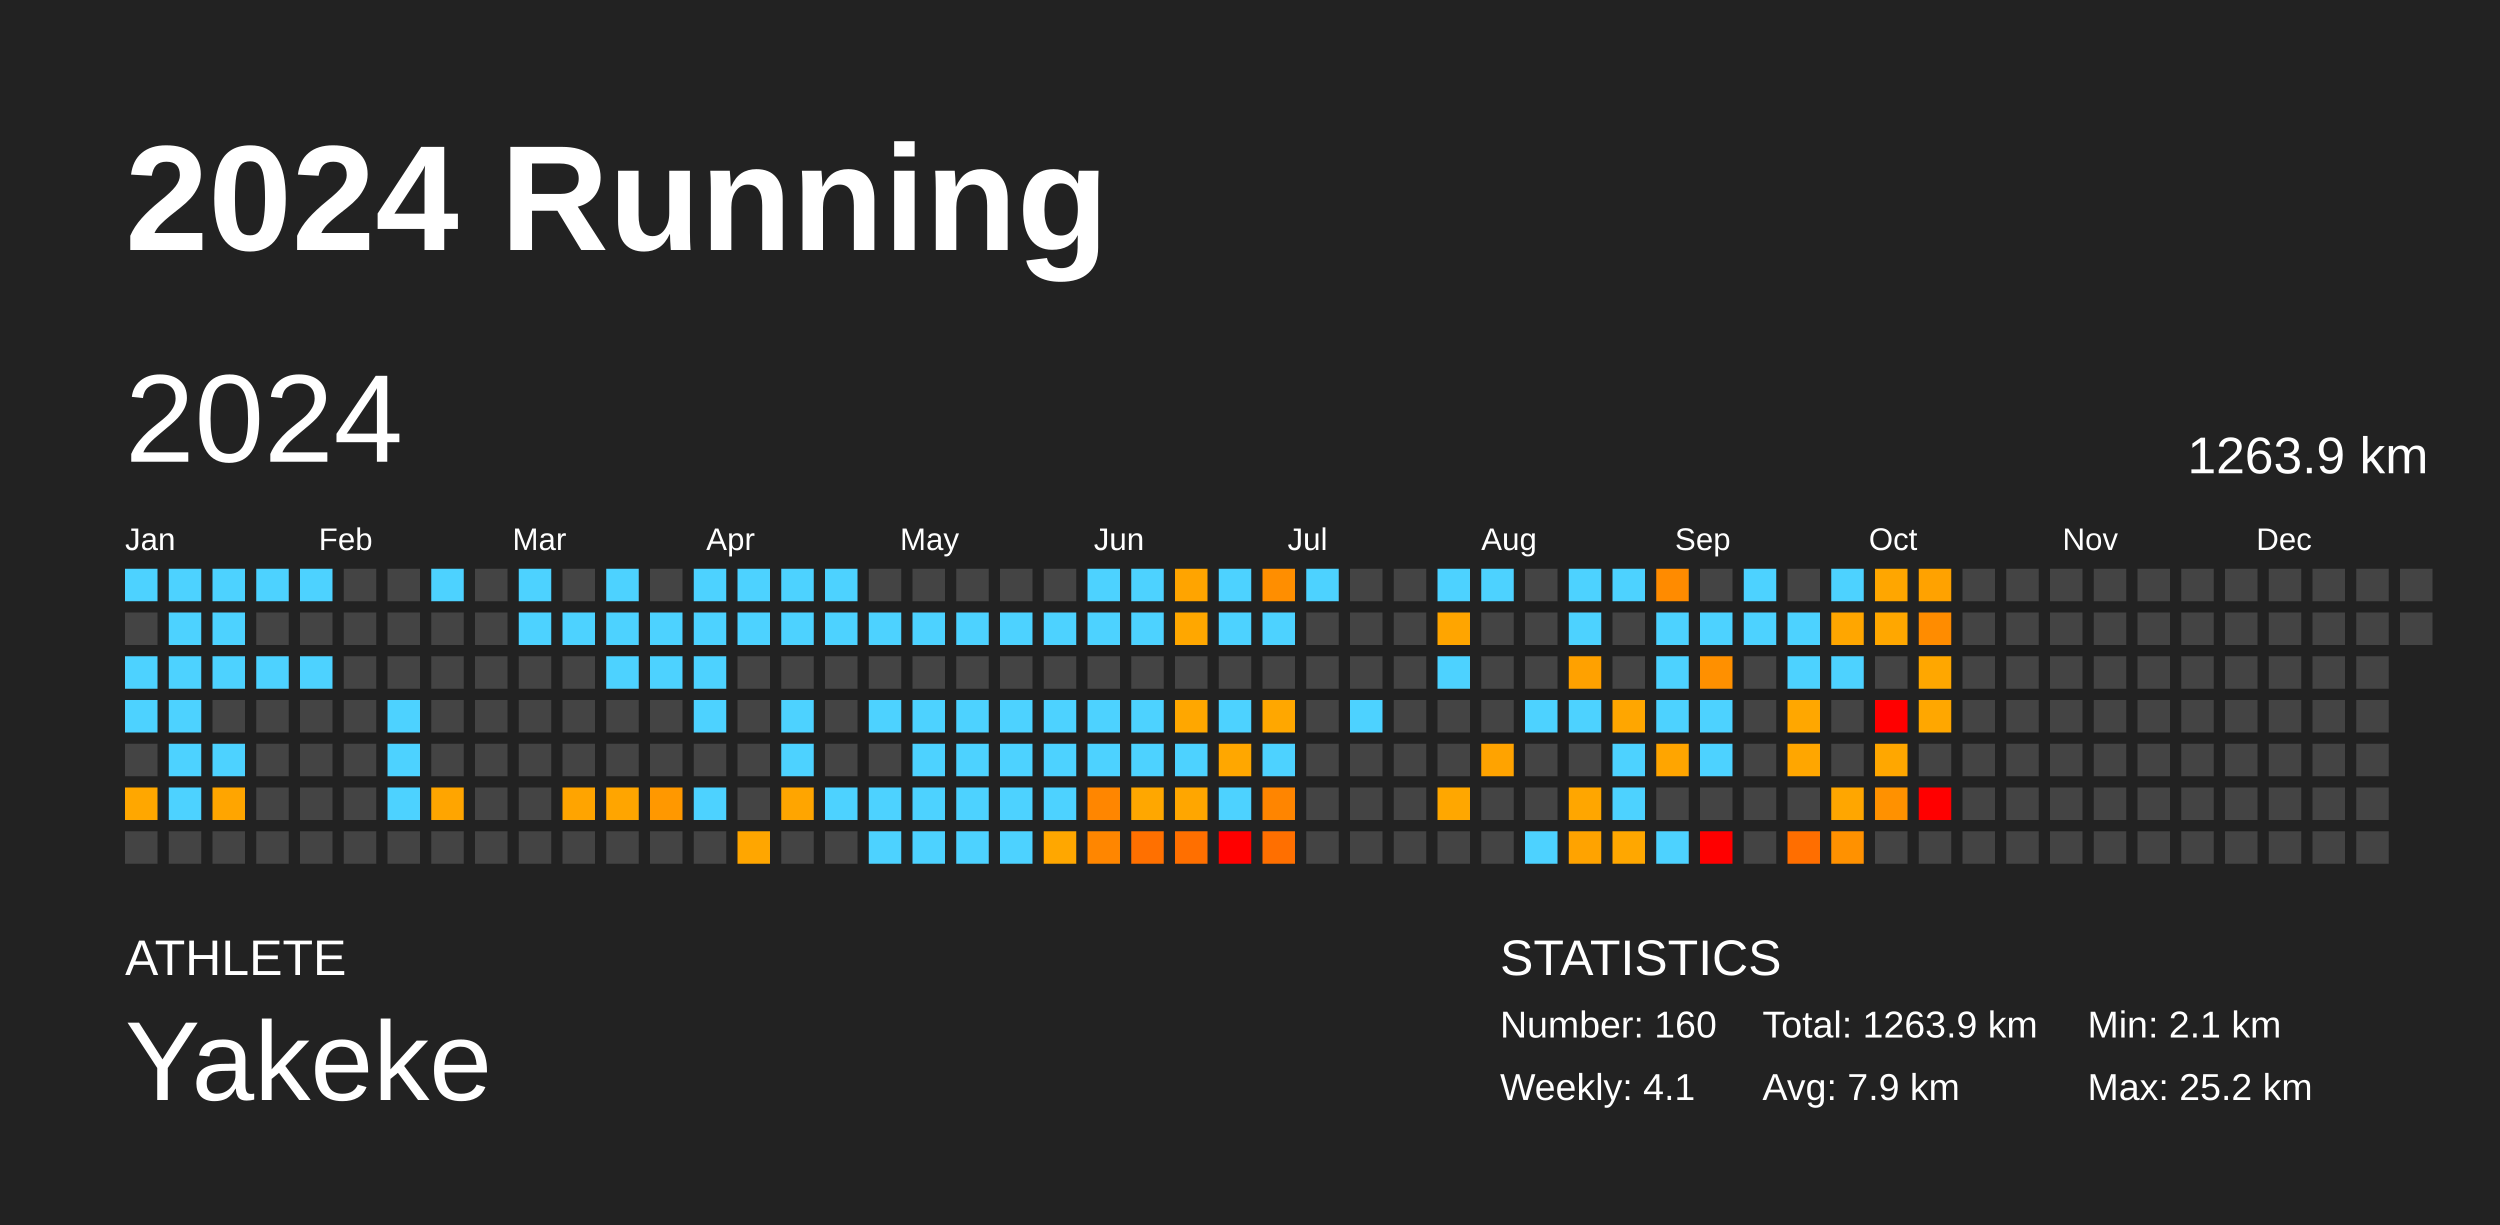
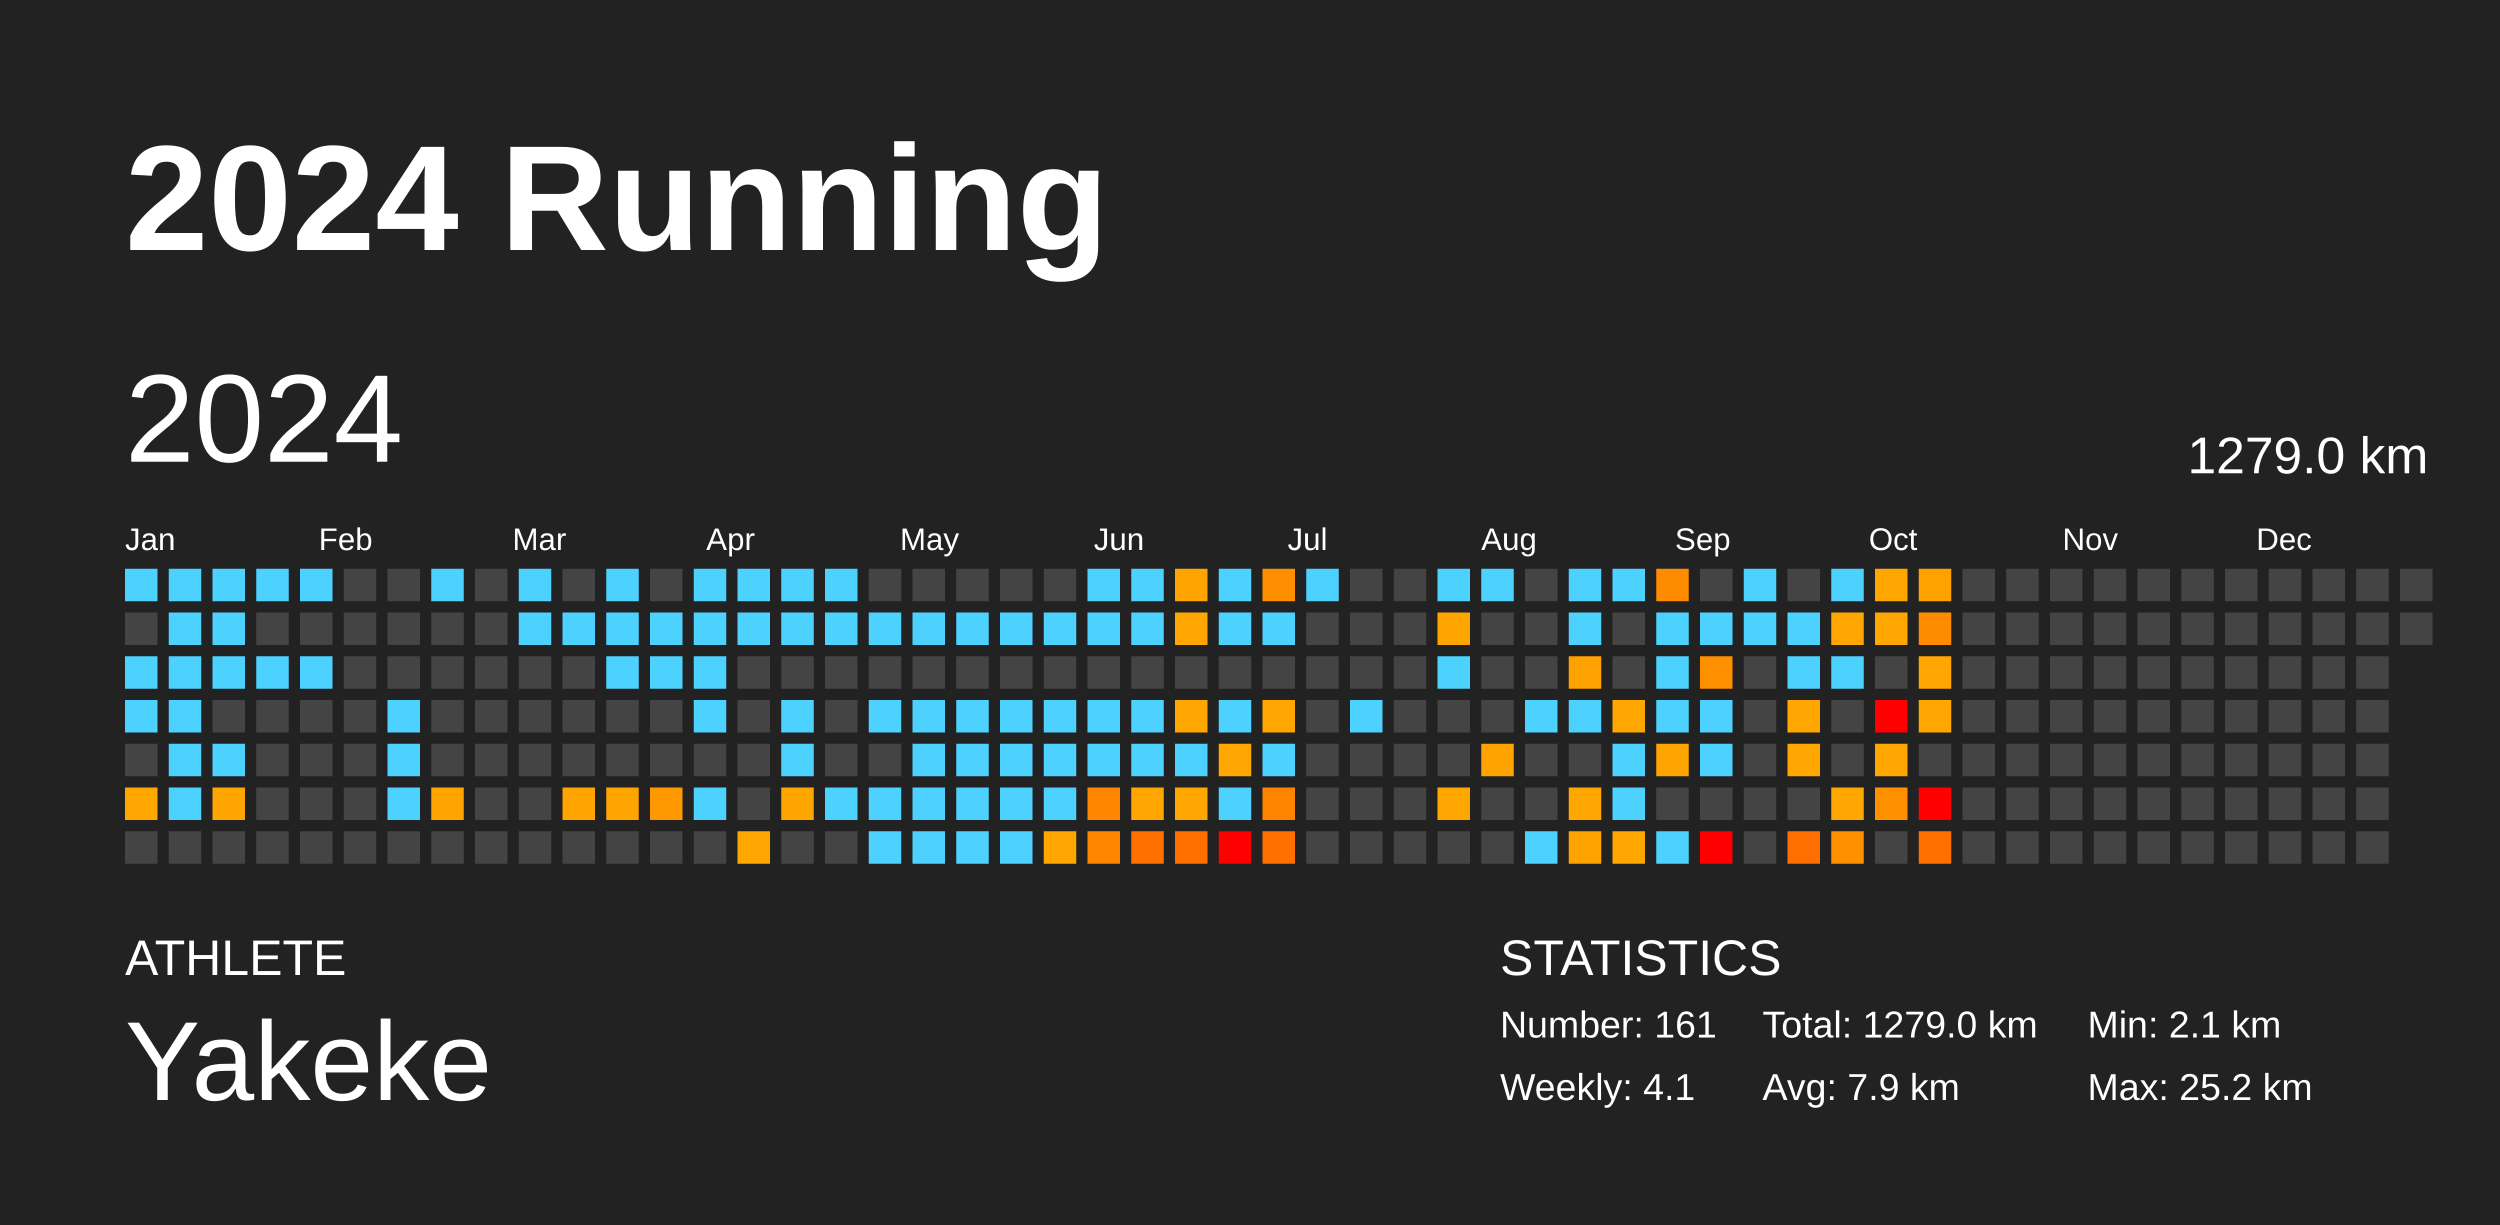
<svg xmlns="http://www.w3.org/2000/svg" baseProfile="full" height="98mm" version="1.1" viewBox="0,0,200,98" width="200mm">
  <defs />
  <rect fill="#222222" height="98" width="200" x="0" y="0" />
  <text fill="#FFFFFF" style="font-size:12px; font-family:Arial; font-weight:bold;" x="10" y="20">2024 Running</text>
  <text fill="#FFFFFF" style="font-size:4px; font-family:Arial" x="10" y="78">ATHLETE</text>
  <text fill="#FFFFFF" style="font-size:9px; font-family:Arial" x="10" y="88">Yakeke</text>
  <text fill="#FFFFFF" style="font-size:4px; font-family:Arial" x="120" y="78">STATISTICS</text>
-   <text fill="#FFFFFF" style="font-size:3px; font-family:Arial" x="120" y="83">Number: 160</text>
+   <text fill="#FFFFFF" style="font-size:3px; font-family:Arial" x="120" y="83">Number: 161</text>
  <text fill="#FFFFFF" style="font-size:3px; font-family:Arial" x="120" y="88">Weekly: 4.1</text>
-   <text fill="#FFFFFF" style="font-size:3px; font-family:Arial" x="141" y="83">Total: 1263.9 km</text>
+   <text fill="#FFFFFF" style="font-size:3px; font-family:Arial" x="141" y="83">Total: 1279.0 km</text>
  <text fill="#FFFFFF" style="font-size:3px; font-family:Arial" x="141" y="88">Avg: 7.9 km</text>
  <text fill="#FFFFFF" style="font-size:3px; font-family:Arial" x="167" y="83">Min: 2.1 km</text>
  <text fill="#FFFFFF" style="font-size:3px; font-family:Arial" x="167" y="88">Max: 25.2 km</text>
  <text dominant-baseline="hanging" fill="#FFFFFF" style="font-size:10.0px; font-family:Arial;" x="10" y="30">2024</text>
-   <text dominant-baseline="hanging" fill="#FFFFFF" style="font-size:4.125px; font-family:Arial;" x="175" y="35">1263.9 km</text>
+   <text dominant-baseline="hanging" fill="#FFFFFF" style="font-size:4.125px; font-family:Arial;" x="175" y="35">1279.0 km</text>
  <text fill="#FFFFFF" style="font-size:2.5px; font-family:Arial" x="10.0" y="44">Jan</text>
  <text fill="#FFFFFF" style="font-size:2.5px; font-family:Arial" x="25.5" y="44">Feb</text>
  <text fill="#FFFFFF" style="font-size:2.5px; font-family:Arial" x="41.0" y="44">Mar</text>
  <text fill="#FFFFFF" style="font-size:2.5px; font-family:Arial" x="56.5" y="44">Apr</text>
  <text fill="#FFFFFF" style="font-size:2.5px; font-family:Arial" x="72.0" y="44">May</text>
  <text fill="#FFFFFF" style="font-size:2.5px; font-family:Arial" x="87.5" y="44">Jun</text>
  <text fill="#FFFFFF" style="font-size:2.5px; font-family:Arial" x="103.0" y="44">Jul</text>
  <text fill="#FFFFFF" style="font-size:2.5px; font-family:Arial" x="118.5" y="44">Aug</text>
  <text fill="#FFFFFF" style="font-size:2.5px; font-family:Arial" x="134.0" y="44">Sep</text>
  <text fill="#FFFFFF" style="font-size:2.5px; font-family:Arial" x="149.5" y="44">Oct</text>
  <text fill="#FFFFFF" style="font-size:2.5px; font-family:Arial" x="165.0" y="44">Nov</text>
  <text fill="#FFFFFF" style="font-size:2.5px; font-family:Arial" x="180.5" y="44">Dec</text>
  <rect fill="#4dd2ff" height="2.6" width="2.6" x="10.0" y="45.5" />
  <rect fill="#444444" height="2.6" width="2.6" x="10.0" y="49.0" />
  <rect fill="#4dd2ff" height="2.6" width="2.6" x="10.0" y="52.5" />
  <rect fill="#4dd2ff" height="2.6" width="2.6" x="10.0" y="56.0" />
  <rect fill="#444444" height="2.6" width="2.6" x="10.0" y="59.5" />
  <rect fill="#ffa700" height="2.6" width="2.6" x="10.0" y="63.0" />
  <rect fill="#444444" height="2.6" width="2.6" x="10.0" y="66.5" />
  <rect fill="#4dd2ff" height="2.6" width="2.6" x="13.5" y="45.5" />
  <rect fill="#4dd2ff" height="2.6" width="2.6" x="13.5" y="49.0" />
  <rect fill="#4dd2ff" height="2.6" width="2.6" x="13.5" y="52.5" />
  <rect fill="#4dd2ff" height="2.6" width="2.6" x="13.5" y="56.0" />
  <rect fill="#4dd2ff" height="2.6" width="2.6" x="13.5" y="59.5" />
  <rect fill="#4dd2ff" height="2.6" width="2.6" x="13.5" y="63.0" />
  <rect fill="#444444" height="2.6" width="2.6" x="13.5" y="66.5" />
  <rect fill="#4dd2ff" height="2.6" width="2.6" x="17.0" y="45.5" />
  <rect fill="#4dd2ff" height="2.6" width="2.6" x="17.0" y="49.0" />
  <rect fill="#4dd2ff" height="2.6" width="2.6" x="17.0" y="52.5" />
  <rect fill="#444444" height="2.6" width="2.6" x="17.0" y="56.0" />
  <rect fill="#4dd2ff" height="2.6" width="2.6" x="17.0" y="59.5" />
  <rect fill="#ffa500" height="2.6" width="2.6" x="17.0" y="63.0" />
  <rect fill="#444444" height="2.6" width="2.6" x="17.0" y="66.5" />
  <rect fill="#4dd2ff" height="2.6" width="2.6" x="20.5" y="45.5" />
  <rect fill="#444444" height="2.6" width="2.6" x="20.5" y="49.0" />
  <rect fill="#4dd2ff" height="2.6" width="2.6" x="20.5" y="52.5" />
  <rect fill="#444444" height="2.6" width="2.6" x="20.5" y="56.0" />
  <rect fill="#444444" height="2.6" width="2.6" x="20.5" y="59.5" />
  <rect fill="#444444" height="2.6" width="2.6" x="20.5" y="63.0" />
  <rect fill="#444444" height="2.6" width="2.6" x="20.5" y="66.5" />
  <rect fill="#4dd2ff" height="2.6" width="2.6" x="24.0" y="45.5" />
  <rect fill="#444444" height="2.6" width="2.6" x="24.0" y="49.0" />
  <rect fill="#4dd2ff" height="2.6" width="2.6" x="24.0" y="52.5" />
  <rect fill="#444444" height="2.6" width="2.6" x="24.0" y="56.0" />
  <rect fill="#444444" height="2.6" width="2.6" x="24.0" y="59.5" />
  <rect fill="#444444" height="2.6" width="2.6" x="24.0" y="63.0" />
  <rect fill="#444444" height="2.6" width="2.6" x="24.0" y="66.5" />
  <rect fill="#444444" height="2.6" width="2.6" x="27.5" y="45.5" />
  <rect fill="#444444" height="2.6" width="2.6" x="27.5" y="49.0" />
  <rect fill="#444444" height="2.6" width="2.6" x="27.5" y="52.5" />
  <rect fill="#444444" height="2.6" width="2.6" x="27.5" y="56.0" />
  <rect fill="#444444" height="2.6" width="2.6" x="27.5" y="59.5" />
  <rect fill="#444444" height="2.6" width="2.6" x="27.5" y="63.0" />
  <rect fill="#444444" height="2.6" width="2.6" x="27.5" y="66.5" />
  <rect fill="#444444" height="2.6" width="2.6" x="31.0" y="45.5" />
  <rect fill="#444444" height="2.6" width="2.6" x="31.0" y="49.0" />
  <rect fill="#444444" height="2.6" width="2.6" x="31.0" y="52.5" />
  <rect fill="#4dd2ff" height="2.6" width="2.6" x="31.0" y="56.0" />
  <rect fill="#4dd2ff" height="2.6" width="2.6" x="31.0" y="59.5" />
  <rect fill="#4dd2ff" height="2.6" width="2.6" x="31.0" y="63.0" />
  <rect fill="#444444" height="2.6" width="2.6" x="31.0" y="66.5" />
  <rect fill="#4dd2ff" height="2.6" width="2.6" x="34.5" y="45.5" />
  <rect fill="#444444" height="2.6" width="2.6" x="34.5" y="49.0" />
  <rect fill="#444444" height="2.6" width="2.6" x="34.5" y="52.5" />
  <rect fill="#444444" height="2.6" width="2.6" x="34.5" y="56.0" />
  <rect fill="#444444" height="2.6" width="2.6" x="34.5" y="59.5" />
  <rect fill="#ffa500" height="2.6" width="2.6" x="34.5" y="63.0" />
  <rect fill="#444444" height="2.6" width="2.6" x="34.5" y="66.5" />
  <rect fill="#444444" height="2.6" width="2.6" x="38.0" y="45.5" />
  <rect fill="#444444" height="2.6" width="2.6" x="38.0" y="49.0" />
  <rect fill="#444444" height="2.6" width="2.6" x="38.0" y="52.5" />
  <rect fill="#444444" height="2.6" width="2.6" x="38.0" y="56.0" />
  <rect fill="#444444" height="2.6" width="2.6" x="38.0" y="59.5" />
  <rect fill="#444444" height="2.6" width="2.6" x="38.0" y="63.0" />
  <rect fill="#444444" height="2.6" width="2.6" x="38.0" y="66.5" />
  <rect fill="#4dd2ff" height="2.6" width="2.6" x="41.5" y="45.5" />
  <rect fill="#4dd2ff" height="2.6" width="2.6" x="41.5" y="49.0" />
  <rect fill="#444444" height="2.6" width="2.6" x="41.5" y="52.5" />
  <rect fill="#444444" height="2.6" width="2.6" x="41.5" y="56.0" />
  <rect fill="#444444" height="2.6" width="2.6" x="41.5" y="59.5" />
  <rect fill="#444444" height="2.6" width="2.6" x="41.5" y="63.0" />
  <rect fill="#444444" height="2.6" width="2.6" x="41.5" y="66.5" />
  <rect fill="#444444" height="2.6" width="2.6" x="45.0" y="45.5" />
  <rect fill="#4dd2ff" height="2.6" width="2.6" x="45.0" y="49.0" />
  <rect fill="#444444" height="2.6" width="2.6" x="45.0" y="52.5" />
  <rect fill="#444444" height="2.6" width="2.6" x="45.0" y="56.0" />
  <rect fill="#444444" height="2.6" width="2.6" x="45.0" y="59.5" />
  <rect fill="#ffa400" height="2.6" width="2.6" x="45.0" y="63.0" />
  <rect fill="#444444" height="2.6" width="2.6" x="45.0" y="66.5" />
  <rect fill="#4dd2ff" height="2.6" width="2.6" x="48.5" y="45.5" />
  <rect fill="#4dd2ff" height="2.6" width="2.6" x="48.5" y="49.0" />
  <rect fill="#4dd2ff" height="2.6" width="2.6" x="48.5" y="52.5" />
  <rect fill="#444444" height="2.6" width="2.6" x="48.5" y="56.0" />
  <rect fill="#444444" height="2.6" width="2.6" x="48.5" y="59.5" />
  <rect fill="#ffa500" height="2.6" width="2.6" x="48.5" y="63.0" />
  <rect fill="#444444" height="2.6" width="2.6" x="48.5" y="66.5" />
  <rect fill="#444444" height="2.6" width="2.6" x="52.0" y="45.5" />
  <rect fill="#4dd2ff" height="2.6" width="2.6" x="52.0" y="49.0" />
  <rect fill="#4dd2ff" height="2.6" width="2.6" x="52.0" y="52.5" />
  <rect fill="#444444" height="2.6" width="2.6" x="52.0" y="56.0" />
  <rect fill="#444444" height="2.6" width="2.6" x="52.0" y="59.5" />
  <rect fill="#ff9800" height="2.6" width="2.6" x="52.0" y="63.0" />
  <rect fill="#444444" height="2.6" width="2.6" x="52.0" y="66.5" />
  <rect fill="#4dd2ff" height="2.6" width="2.6" x="55.5" y="45.5" />
  <rect fill="#4dd2ff" height="2.6" width="2.6" x="55.5" y="49.0" />
  <rect fill="#4dd2ff" height="2.6" width="2.6" x="55.5" y="52.5" />
  <rect fill="#4dd2ff" height="2.6" width="2.6" x="55.5" y="56.0" />
  <rect fill="#444444" height="2.6" width="2.6" x="55.5" y="59.5" />
  <rect fill="#4dd2ff" height="2.6" width="2.6" x="55.5" y="63.0" />
  <rect fill="#444444" height="2.6" width="2.6" x="55.5" y="66.5" />
  <rect fill="#4dd2ff" height="2.6" width="2.6" x="59.0" y="45.5" />
  <rect fill="#4dd2ff" height="2.6" width="2.6" x="59.0" y="49.0" />
  <rect fill="#444444" height="2.6" width="2.6" x="59.0" y="52.5" />
  <rect fill="#444444" height="2.6" width="2.6" x="59.0" y="56.0" />
  <rect fill="#444444" height="2.6" width="2.6" x="59.0" y="59.5" />
  <rect fill="#444444" height="2.6" width="2.6" x="59.0" y="63.0" />
  <rect fill="#ffa600" height="2.6" width="2.6" x="59.0" y="66.5" />
  <rect fill="#4dd2ff" height="2.6" width="2.6" x="62.5" y="45.5" />
  <rect fill="#4dd2ff" height="2.6" width="2.6" x="62.5" y="49.0" />
  <rect fill="#444444" height="2.6" width="2.6" x="62.5" y="52.5" />
  <rect fill="#4dd2ff" height="2.6" width="2.6" x="62.5" y="56.0" />
  <rect fill="#4dd2ff" height="2.6" width="2.6" x="62.5" y="59.5" />
  <rect fill="#ffa500" height="2.6" width="2.6" x="62.5" y="63.0" />
  <rect fill="#444444" height="2.6" width="2.6" x="62.5" y="66.5" />
  <rect fill="#4dd2ff" height="2.6" width="2.6" x="66.0" y="45.5" />
  <rect fill="#4dd2ff" height="2.6" width="2.6" x="66.0" y="49.0" />
  <rect fill="#444444" height="2.6" width="2.6" x="66.0" y="52.5" />
  <rect fill="#444444" height="2.6" width="2.6" x="66.0" y="56.0" />
  <rect fill="#444444" height="2.6" width="2.6" x="66.0" y="59.5" />
  <rect fill="#4dd2ff" height="2.6" width="2.6" x="66.0" y="63.0" />
  <rect fill="#444444" height="2.6" width="2.6" x="66.0" y="66.5" />
  <rect fill="#444444" height="2.6" width="2.6" x="69.5" y="45.5" />
  <rect fill="#4dd2ff" height="2.6" width="2.6" x="69.5" y="49.0" />
  <rect fill="#444444" height="2.6" width="2.6" x="69.5" y="52.5" />
  <rect fill="#4dd2ff" height="2.6" width="2.6" x="69.5" y="56.0" />
  <rect fill="#444444" height="2.6" width="2.6" x="69.5" y="59.5" />
  <rect fill="#4dd2ff" height="2.6" width="2.6" x="69.5" y="63.0" />
  <rect fill="#4dd2ff" height="2.6" width="2.6" x="69.5" y="66.5" />
  <rect fill="#444444" height="2.6" width="2.6" x="73.0" y="45.5" />
  <rect fill="#4dd2ff" height="2.6" width="2.6" x="73.0" y="49.0" />
  <rect fill="#444444" height="2.6" width="2.6" x="73.0" y="52.5" />
  <rect fill="#4dd2ff" height="2.6" width="2.6" x="73.0" y="56.0" />
  <rect fill="#4dd2ff" height="2.6" width="2.6" x="73.0" y="59.5" />
  <rect fill="#4dd2ff" height="2.6" width="2.6" x="73.0" y="63.0" />
  <rect fill="#4dd2ff" height="2.6" width="2.6" x="73.0" y="66.5" />
  <rect fill="#444444" height="2.6" width="2.6" x="76.5" y="45.5" />
  <rect fill="#4dd2ff" height="2.6" width="2.6" x="76.5" y="49.0" />
  <rect fill="#444444" height="2.6" width="2.6" x="76.5" y="52.5" />
  <rect fill="#4dd2ff" height="2.6" width="2.6" x="76.5" y="56.0" />
  <rect fill="#4dd2ff" height="2.6" width="2.6" x="76.5" y="59.5" />
  <rect fill="#4dd2ff" height="2.6" width="2.6" x="76.5" y="63.0" />
  <rect fill="#4dd2ff" height="2.6" width="2.6" x="76.5" y="66.5" />
  <rect fill="#444444" height="2.6" width="2.6" x="80.0" y="45.5" />
  <rect fill="#4dd2ff" height="2.6" width="2.6" x="80.0" y="49.0" />
  <rect fill="#444444" height="2.6" width="2.6" x="80.0" y="52.5" />
  <rect fill="#4dd2ff" height="2.6" width="2.6" x="80.0" y="56.0" />
  <rect fill="#4dd2ff" height="2.6" width="2.6" x="80.0" y="59.5" />
  <rect fill="#4dd2ff" height="2.6" width="2.6" x="80.0" y="63.0" />
  <rect fill="#4dd2ff" height="2.6" width="2.6" x="80.0" y="66.5" />
  <rect fill="#444444" height="2.6" width="2.6" x="83.5" y="45.5" />
  <rect fill="#4dd2ff" height="2.6" width="2.6" x="83.5" y="49.0" />
  <rect fill="#444444" height="2.6" width="2.6" x="83.5" y="52.5" />
  <rect fill="#4dd2ff" height="2.6" width="2.6" x="83.5" y="56.0" />
  <rect fill="#4dd2ff" height="2.6" width="2.6" x="83.5" y="59.5" />
  <rect fill="#4dd2ff" height="2.6" width="2.6" x="83.5" y="63.0" />
  <rect fill="#ffa700" height="2.6" width="2.6" x="83.5" y="66.5" />
  <rect fill="#4dd2ff" height="2.6" width="2.6" x="87.0" y="45.5" />
  <rect fill="#4dd2ff" height="2.6" width="2.6" x="87.0" y="49.0" />
  <rect fill="#444444" height="2.6" width="2.6" x="87.0" y="52.5" />
  <rect fill="#4dd2ff" height="2.6" width="2.6" x="87.0" y="56.0" />
  <rect fill="#4dd2ff" height="2.6" width="2.6" x="87.0" y="59.5" />
  <rect fill="#ff8600" height="2.6" width="2.6" x="87.0" y="63.0" />
  <rect fill="#ff8600" height="2.6" width="2.6" x="87.0" y="66.5" />
  <rect fill="#4dd2ff" height="2.6" width="2.6" x="90.5" y="45.5" />
  <rect fill="#4dd2ff" height="2.6" width="2.6" x="90.5" y="49.0" />
  <rect fill="#444444" height="2.6" width="2.6" x="90.5" y="52.5" />
  <rect fill="#4dd2ff" height="2.6" width="2.6" x="90.5" y="56.0" />
  <rect fill="#4dd2ff" height="2.6" width="2.6" x="90.5" y="59.5" />
  <rect fill="#ffa700" height="2.6" width="2.6" x="90.5" y="63.0" />
  <rect fill="#ff7000" height="2.6" width="2.6" x="90.5" y="66.5" />
  <rect fill="#ffa400" height="2.6" width="2.6" x="94.0" y="45.5" />
  <rect fill="#ffa700" height="2.6" width="2.6" x="94.0" y="49.0" />
  <rect fill="#444444" height="2.6" width="2.6" x="94.0" y="52.5" />
  <rect fill="#ffa700" height="2.6" width="2.6" x="94.0" y="56.0" />
  <rect fill="#4dd2ff" height="2.6" width="2.6" x="94.0" y="59.5" />
  <rect fill="#ffa600" height="2.6" width="2.6" x="94.0" y="63.0" />
  <rect fill="#ff6f00" height="2.6" width="2.6" x="94.0" y="66.5" />
  <rect fill="#4dd2ff" height="2.6" width="2.6" x="97.5" y="45.5" />
  <rect fill="#4dd2ff" height="2.6" width="2.6" x="97.5" y="49.0" />
  <rect fill="#444444" height="2.6" width="2.6" x="97.5" y="52.5" />
  <rect fill="#4dd2ff" height="2.6" width="2.6" x="97.5" y="56.0" />
  <rect fill="#ffa700" height="2.6" width="2.6" x="97.5" y="59.5" />
  <rect fill="#4dd2ff" height="2.6" width="2.6" x="97.5" y="63.0" />
  <rect fill="red" height="2.6" width="2.6" x="97.5" y="66.5" />
  <rect fill="#ff8e00" height="2.6" width="2.6" x="101.0" y="45.5" />
  <rect fill="#4dd2ff" height="2.6" width="2.6" x="101.0" y="49.0" />
  <rect fill="#444444" height="2.6" width="2.6" x="101.0" y="52.5" />
  <rect fill="#ffa700" height="2.6" width="2.6" x="101.0" y="56.0" />
  <rect fill="#4dd2ff" height="2.6" width="2.6" x="101.0" y="59.5" />
  <rect fill="#ff8500" height="2.6" width="2.6" x="101.0" y="63.0" />
  <rect fill="#ff6f00" height="2.6" width="2.6" x="101.0" y="66.5" />
  <rect fill="#4dd2ff" height="2.6" width="2.6" x="104.5" y="45.5" />
  <rect fill="#444444" height="2.6" width="2.6" x="104.5" y="49.0" />
  <rect fill="#444444" height="2.6" width="2.6" x="104.5" y="52.5" />
  <rect fill="#444444" height="2.6" width="2.6" x="104.5" y="56.0" />
  <rect fill="#444444" height="2.6" width="2.6" x="104.5" y="59.5" />
  <rect fill="#444444" height="2.6" width="2.6" x="104.5" y="63.0" />
  <rect fill="#444444" height="2.6" width="2.6" x="104.5" y="66.5" />
  <rect fill="#444444" height="2.6" width="2.6" x="108.0" y="45.5" />
  <rect fill="#444444" height="2.6" width="2.6" x="108.0" y="49.0" />
  <rect fill="#444444" height="2.6" width="2.6" x="108.0" y="52.5" />
  <rect fill="#4dd2ff" height="2.6" width="2.6" x="108.0" y="56.0" />
  <rect fill="#444444" height="2.6" width="2.6" x="108.0" y="59.5" />
  <rect fill="#444444" height="2.6" width="2.6" x="108.0" y="63.0" />
  <rect fill="#444444" height="2.6" width="2.6" x="108.0" y="66.5" />
  <rect fill="#444444" height="2.6" width="2.6" x="111.5" y="45.5" />
  <rect fill="#444444" height="2.6" width="2.6" x="111.5" y="49.0" />
  <rect fill="#444444" height="2.6" width="2.6" x="111.5" y="52.5" />
  <rect fill="#444444" height="2.6" width="2.6" x="111.5" y="56.0" />
  <rect fill="#444444" height="2.6" width="2.6" x="111.5" y="59.5" />
  <rect fill="#444444" height="2.6" width="2.6" x="111.5" y="63.0" />
  <rect fill="#444444" height="2.6" width="2.6" x="111.5" y="66.5" />
  <rect fill="#4dd2ff" height="2.6" width="2.6" x="115.0" y="45.5" />
  <rect fill="#ffa500" height="2.6" width="2.6" x="115.0" y="49.0" />
  <rect fill="#4dd2ff" height="2.6" width="2.6" x="115.0" y="52.5" />
  <rect fill="#444444" height="2.6" width="2.6" x="115.0" y="56.0" />
  <rect fill="#444444" height="2.6" width="2.6" x="115.0" y="59.5" />
  <rect fill="#ffa700" height="2.6" width="2.6" x="115.0" y="63.0" />
  <rect fill="#444444" height="2.6" width="2.6" x="115.0" y="66.5" />
  <rect fill="#4dd2ff" height="2.6" width="2.6" x="118.5" y="45.5" />
  <rect fill="#444444" height="2.6" width="2.6" x="118.5" y="49.0" />
  <rect fill="#444444" height="2.6" width="2.6" x="118.5" y="52.5" />
  <rect fill="#444444" height="2.6" width="2.6" x="118.5" y="56.0" />
  <rect fill="#ffa300" height="2.6" width="2.6" x="118.5" y="59.5" />
  <rect fill="#444444" height="2.6" width="2.6" x="118.5" y="63.0" />
  <rect fill="#444444" height="2.6" width="2.6" x="118.5" y="66.5" />
  <rect fill="#444444" height="2.6" width="2.6" x="122.0" y="45.5" />
  <rect fill="#444444" height="2.6" width="2.6" x="122.0" y="49.0" />
  <rect fill="#444444" height="2.6" width="2.6" x="122.0" y="52.5" />
  <rect fill="#4dd2ff" height="2.6" width="2.6" x="122.0" y="56.0" />
  <rect fill="#444444" height="2.6" width="2.6" x="122.0" y="59.5" />
  <rect fill="#444444" height="2.6" width="2.6" x="122.0" y="63.0" />
  <rect fill="#4dd2ff" height="2.6" width="2.6" x="122.0" y="66.5" />
  <rect fill="#4dd2ff" height="2.6" width="2.6" x="125.5" y="45.5" />
  <rect fill="#4dd2ff" height="2.6" width="2.6" x="125.5" y="49.0" />
  <rect fill="#ffa100" height="2.6" width="2.6" x="125.5" y="52.5" />
  <rect fill="#4dd2ff" height="2.6" width="2.6" x="125.5" y="56.0" />
  <rect fill="#444444" height="2.6" width="2.6" x="125.5" y="59.5" />
  <rect fill="#ffa600" height="2.6" width="2.6" x="125.5" y="63.0" />
  <rect fill="#ffa300" height="2.6" width="2.6" x="125.5" y="66.5" />
  <rect fill="#4dd2ff" height="2.6" width="2.6" x="129.0" y="45.5" />
  <rect fill="#444444" height="2.6" width="2.6" x="129.0" y="49.0" />
  <rect fill="#444444" height="2.6" width="2.6" x="129.0" y="52.5" />
  <rect fill="#ffa600" height="2.6" width="2.6" x="129.0" y="56.0" />
  <rect fill="#4dd2ff" height="2.6" width="2.6" x="129.0" y="59.5" />
  <rect fill="#4dd2ff" height="2.6" width="2.6" x="129.0" y="63.0" />
  <rect fill="#ffa700" height="2.6" width="2.6" x="129.0" y="66.5" />
  <rect fill="#ff8b00" height="2.6" width="2.6" x="132.5" y="45.5" />
  <rect fill="#4dd2ff" height="2.6" width="2.6" x="132.5" y="49.0" />
  <rect fill="#4dd2ff" height="2.6" width="2.6" x="132.5" y="52.5" />
  <rect fill="#4dd2ff" height="2.6" width="2.6" x="132.5" y="56.0" />
  <rect fill="#ffa500" height="2.6" width="2.6" x="132.5" y="59.5" />
  <rect fill="#444444" height="2.6" width="2.6" x="132.5" y="63.0" />
  <rect fill="#4dd2ff" height="2.6" width="2.6" x="132.5" y="66.5" />
  <rect fill="#444444" height="2.6" width="2.6" x="136.0" y="45.5" />
  <rect fill="#4dd2ff" height="2.6" width="2.6" x="136.0" y="49.0" />
  <rect fill="#ff9000" height="2.6" width="2.6" x="136.0" y="52.5" />
  <rect fill="#4dd2ff" height="2.6" width="2.6" x="136.0" y="56.0" />
  <rect fill="#4dd2ff" height="2.6" width="2.6" x="136.0" y="59.5" />
  <rect fill="#444444" height="2.6" width="2.6" x="136.0" y="63.0" />
  <rect fill="red" height="2.6" width="2.6" x="136.0" y="66.5" />
  <rect fill="#4dd2ff" height="2.6" width="2.6" x="139.5" y="45.5" />
  <rect fill="#4dd2ff" height="2.6" width="2.6" x="139.5" y="49.0" />
  <rect fill="#444444" height="2.6" width="2.6" x="139.5" y="52.5" />
  <rect fill="#444444" height="2.6" width="2.6" x="139.5" y="56.0" />
  <rect fill="#444444" height="2.6" width="2.6" x="139.5" y="59.5" />
  <rect fill="#444444" height="2.6" width="2.6" x="139.5" y="63.0" />
  <rect fill="#444444" height="2.6" width="2.6" x="139.5" y="66.5" />
  <rect fill="#444444" height="2.6" width="2.6" x="143.0" y="45.5" />
  <rect fill="#4dd2ff" height="2.6" width="2.6" x="143.0" y="49.0" />
  <rect fill="#4dd2ff" height="2.6" width="2.6" x="143.0" y="52.5" />
  <rect fill="#ffa700" height="2.6" width="2.6" x="143.0" y="56.0" />
  <rect fill="#ffa600" height="2.6" width="2.6" x="143.0" y="59.5" />
  <rect fill="#444444" height="2.6" width="2.6" x="143.0" y="63.0" />
  <rect fill="#ff6e00" height="2.6" width="2.6" x="143.0" y="66.5" />
  <rect fill="#4dd2ff" height="2.6" width="2.6" x="146.5" y="45.5" />
  <rect fill="#ffa600" height="2.6" width="2.6" x="146.5" y="49.0" />
  <rect fill="#4dd2ff" height="2.6" width="2.6" x="146.5" y="52.5" />
  <rect fill="#444444" height="2.6" width="2.6" x="146.5" y="56.0" />
  <rect fill="#444444" height="2.6" width="2.6" x="146.5" y="59.5" />
  <rect fill="#ffa600" height="2.6" width="2.6" x="146.5" y="63.0" />
  <rect fill="#ff9100" height="2.6" width="2.6" x="146.5" y="66.5" />
  <rect fill="#ffa600" height="2.6" width="2.6" x="150.0" y="45.5" />
  <rect fill="#ffa700" height="2.6" width="2.6" x="150.0" y="49.0" />
  <rect fill="#444444" height="2.6" width="2.6" x="150.0" y="52.5" />
  <rect fill="red" height="2.6" width="2.6" x="150.0" y="56.0" />
  <rect fill="#ffa700" height="2.6" width="2.6" x="150.0" y="59.5" />
  <rect fill="#ff9100" height="2.6" width="2.6" x="150.0" y="63.0" />
  <rect fill="#444444" height="2.6" width="2.6" x="150.0" y="66.5" />
  <rect fill="#ffa200" height="2.6" width="2.6" x="153.5" y="45.5" />
  <rect fill="#ff8c00" height="2.6" width="2.6" x="153.5" y="49.0" />
  <rect fill="#ffa700" height="2.6" width="2.6" x="153.5" y="52.5" />
  <rect fill="#ffa700" height="2.6" width="2.6" x="153.5" y="56.0" />
  <rect fill="#444444" height="2.6" width="2.6" x="153.5" y="59.5" />
  <rect fill="red" height="2.6" width="2.6" x="153.5" y="63.0" />
-   <rect fill="#444444" height="2.6" width="2.6" x="153.5" y="66.5" />
+   <rect fill="#ff6f00" height="2.6" width="2.6" x="153.5" y="66.5" />
  <rect fill="#444444" height="2.6" width="2.6" x="157.0" y="45.5" />
  <rect fill="#444444" height="2.6" width="2.6" x="157.0" y="49.0" />
  <rect fill="#444444" height="2.6" width="2.6" x="157.0" y="52.5" />
  <rect fill="#444444" height="2.6" width="2.6" x="157.0" y="56.0" />
  <rect fill="#444444" height="2.6" width="2.6" x="157.0" y="59.5" />
  <rect fill="#444444" height="2.6" width="2.6" x="157.0" y="63.0" />
  <rect fill="#444444" height="2.6" width="2.6" x="157.0" y="66.5" />
  <rect fill="#444444" height="2.6" width="2.6" x="160.5" y="45.5" />
  <rect fill="#444444" height="2.6" width="2.6" x="160.5" y="49.0" />
  <rect fill="#444444" height="2.6" width="2.6" x="160.5" y="52.5" />
  <rect fill="#444444" height="2.6" width="2.6" x="160.5" y="56.0" />
  <rect fill="#444444" height="2.6" width="2.6" x="160.5" y="59.5" />
  <rect fill="#444444" height="2.6" width="2.6" x="160.5" y="63.0" />
  <rect fill="#444444" height="2.6" width="2.6" x="160.5" y="66.5" />
  <rect fill="#444444" height="2.6" width="2.6" x="164.0" y="45.5" />
  <rect fill="#444444" height="2.6" width="2.6" x="164.0" y="49.0" />
  <rect fill="#444444" height="2.6" width="2.6" x="164.0" y="52.5" />
  <rect fill="#444444" height="2.6" width="2.6" x="164.0" y="56.0" />
  <rect fill="#444444" height="2.6" width="2.6" x="164.0" y="59.5" />
  <rect fill="#444444" height="2.6" width="2.6" x="164.0" y="63.0" />
  <rect fill="#444444" height="2.6" width="2.6" x="164.0" y="66.5" />
  <rect fill="#444444" height="2.6" width="2.6" x="167.5" y="45.5" />
  <rect fill="#444444" height="2.6" width="2.6" x="167.5" y="49.0" />
  <rect fill="#444444" height="2.6" width="2.6" x="167.5" y="52.5" />
  <rect fill="#444444" height="2.6" width="2.6" x="167.5" y="56.0" />
  <rect fill="#444444" height="2.6" width="2.6" x="167.5" y="59.5" />
  <rect fill="#444444" height="2.6" width="2.6" x="167.5" y="63.0" />
  <rect fill="#444444" height="2.6" width="2.6" x="167.5" y="66.5" />
  <rect fill="#444444" height="2.6" width="2.6" x="171.0" y="45.5" />
  <rect fill="#444444" height="2.6" width="2.6" x="171.0" y="49.0" />
  <rect fill="#444444" height="2.6" width="2.6" x="171.0" y="52.5" />
  <rect fill="#444444" height="2.6" width="2.6" x="171.0" y="56.0" />
  <rect fill="#444444" height="2.6" width="2.6" x="171.0" y="59.5" />
  <rect fill="#444444" height="2.6" width="2.6" x="171.0" y="63.0" />
  <rect fill="#444444" height="2.6" width="2.6" x="171.0" y="66.5" />
  <rect fill="#444444" height="2.6" width="2.6" x="174.5" y="45.5" />
  <rect fill="#444444" height="2.6" width="2.6" x="174.5" y="49.0" />
  <rect fill="#444444" height="2.6" width="2.6" x="174.5" y="52.5" />
  <rect fill="#444444" height="2.6" width="2.6" x="174.5" y="56.0" />
  <rect fill="#444444" height="2.6" width="2.6" x="174.5" y="59.5" />
  <rect fill="#444444" height="2.6" width="2.6" x="174.5" y="63.0" />
  <rect fill="#444444" height="2.6" width="2.6" x="174.5" y="66.5" />
  <rect fill="#444444" height="2.6" width="2.6" x="178.0" y="45.5" />
  <rect fill="#444444" height="2.6" width="2.6" x="178.0" y="49.0" />
  <rect fill="#444444" height="2.6" width="2.6" x="178.0" y="52.5" />
  <rect fill="#444444" height="2.6" width="2.6" x="178.0" y="56.0" />
  <rect fill="#444444" height="2.6" width="2.6" x="178.0" y="59.5" />
  <rect fill="#444444" height="2.6" width="2.6" x="178.0" y="63.0" />
  <rect fill="#444444" height="2.6" width="2.6" x="178.0" y="66.5" />
  <rect fill="#444444" height="2.6" width="2.6" x="181.5" y="45.5" />
  <rect fill="#444444" height="2.6" width="2.6" x="181.5" y="49.0" />
  <rect fill="#444444" height="2.6" width="2.6" x="181.5" y="52.5" />
  <rect fill="#444444" height="2.6" width="2.6" x="181.5" y="56.0" />
  <rect fill="#444444" height="2.6" width="2.6" x="181.5" y="59.5" />
  <rect fill="#444444" height="2.6" width="2.6" x="181.5" y="63.0" />
  <rect fill="#444444" height="2.6" width="2.6" x="181.5" y="66.5" />
  <rect fill="#444444" height="2.6" width="2.6" x="185.0" y="45.5" />
  <rect fill="#444444" height="2.6" width="2.6" x="185.0" y="49.0" />
  <rect fill="#444444" height="2.6" width="2.6" x="185.0" y="52.5" />
  <rect fill="#444444" height="2.6" width="2.6" x="185.0" y="56.0" />
  <rect fill="#444444" height="2.6" width="2.6" x="185.0" y="59.5" />
  <rect fill="#444444" height="2.6" width="2.6" x="185.0" y="63.0" />
  <rect fill="#444444" height="2.6" width="2.6" x="185.0" y="66.5" />
  <rect fill="#444444" height="2.6" width="2.6" x="188.5" y="45.5" />
  <rect fill="#444444" height="2.6" width="2.6" x="188.5" y="49.0" />
  <rect fill="#444444" height="2.6" width="2.6" x="188.5" y="52.5" />
  <rect fill="#444444" height="2.6" width="2.6" x="188.5" y="56.0" />
  <rect fill="#444444" height="2.6" width="2.6" x="188.5" y="59.5" />
  <rect fill="#444444" height="2.6" width="2.6" x="188.5" y="63.0" />
  <rect fill="#444444" height="2.6" width="2.6" x="188.5" y="66.5" />
  <rect fill="#444444" height="2.6" width="2.6" x="192.0" y="45.5" />
  <rect fill="#444444" height="2.6" width="2.6" x="192.0" y="49.0" />
</svg>
